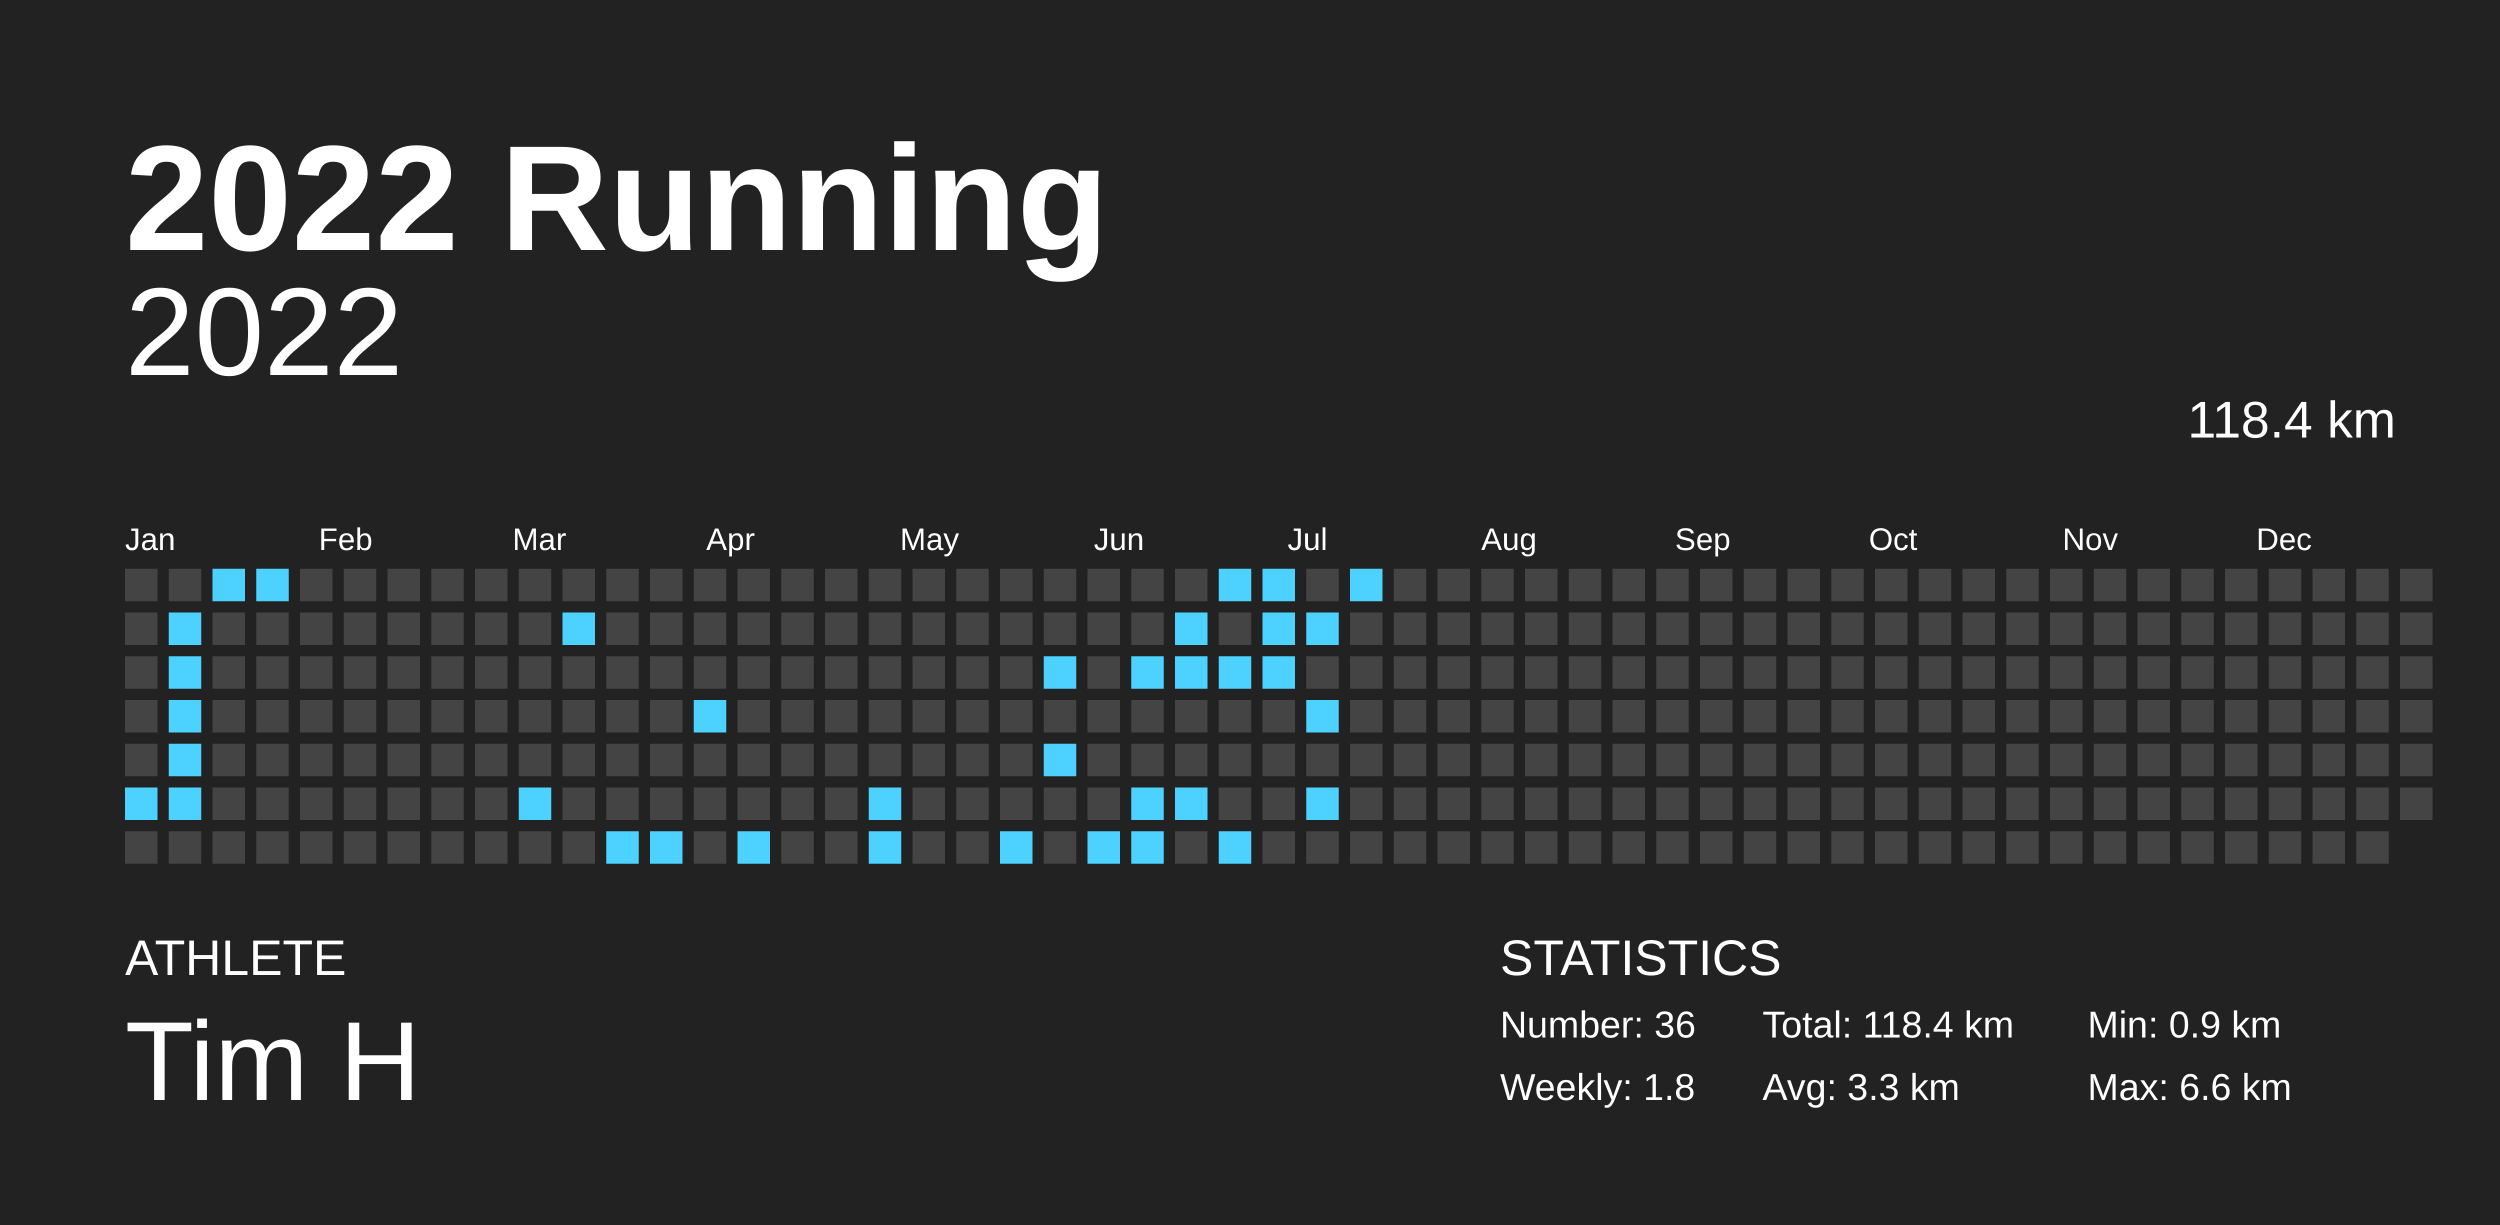
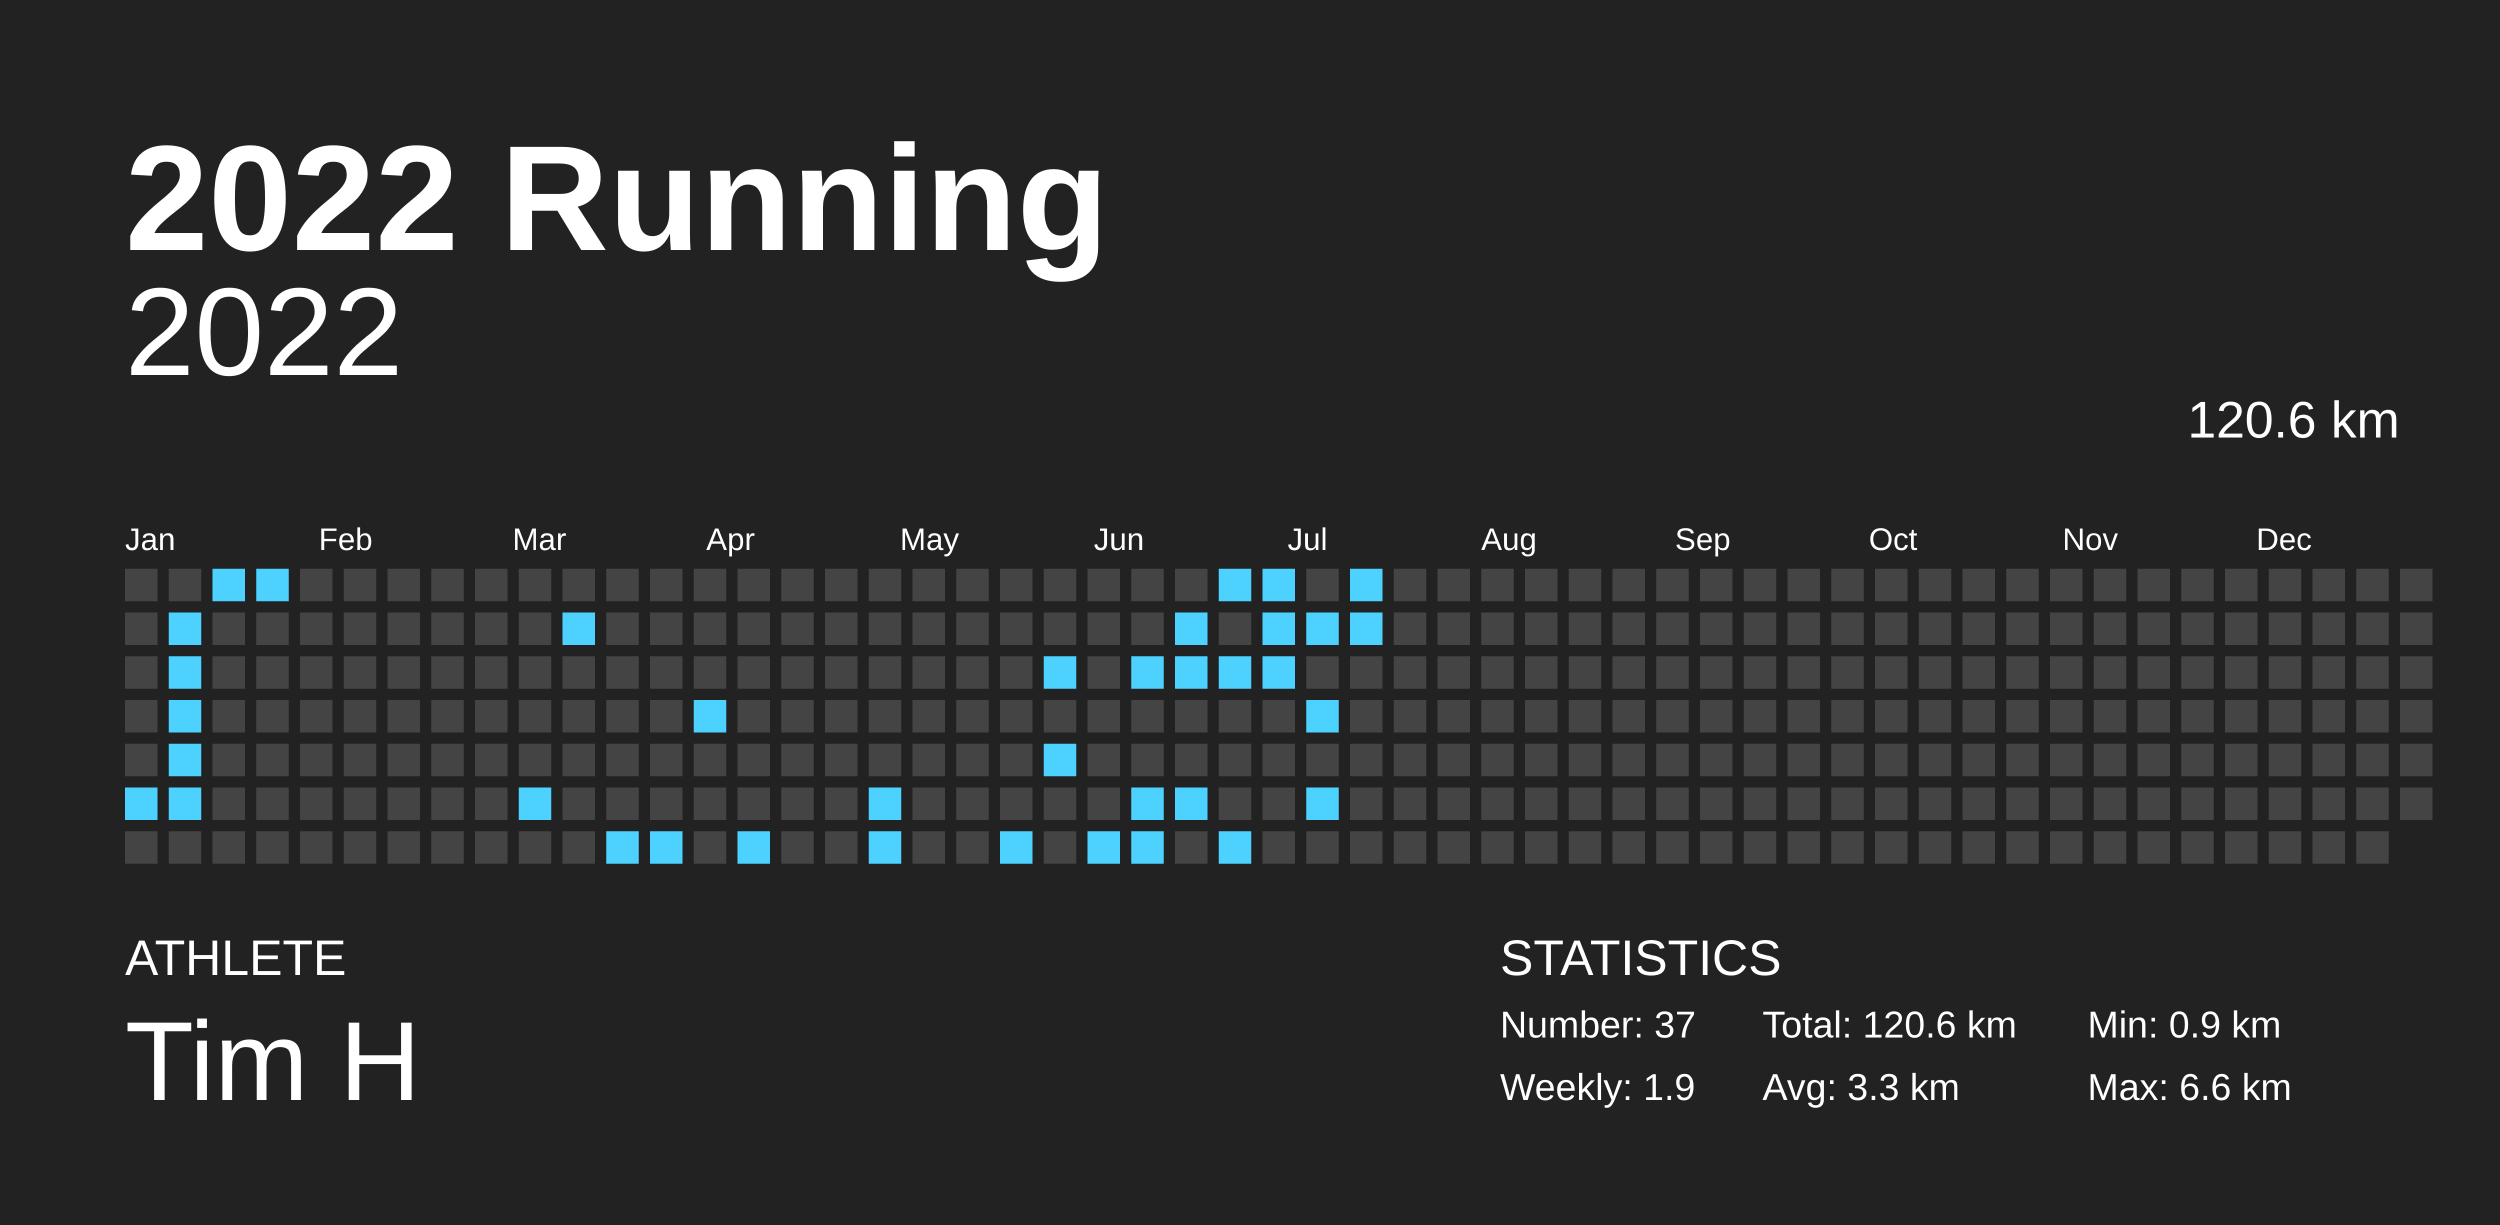
<svg xmlns="http://www.w3.org/2000/svg" baseProfile="full" height="98mm" version="1.1" viewBox="0,0,200,98" width="200mm">
  <defs />
  <rect fill="#222222" height="98" width="200" x="0" y="0" />
  <text fill="#FFFFFF" style="font-size:12px; font-family:Arial; font-weight:bold;" x="10" y="20">2022 Running</text>
  <text fill="#FFFFFF" style="font-size:4px; font-family:Arial" x="10" y="78">ATHLETE</text>
  <text fill="#FFFFFF" style="font-size:9px; font-family:Arial" x="10" y="88">Tim H</text>
  <text fill="#FFFFFF" style="font-size:4px; font-family:Arial" x="120" y="78">STATISTICS</text>
-   <text fill="#FFFFFF" style="font-size:3px; font-family:Arial" x="120" y="83">Number: 36</text>
-   <text fill="#FFFFFF" style="font-size:3px; font-family:Arial" x="120" y="88">Weekly: 1.8</text>
-   <text fill="#FFFFFF" style="font-size:3px; font-family:Arial" x="141" y="83">Total: 118.4 km</text>
+   <text fill="#FFFFFF" style="font-size:3px; font-family:Arial" x="120" y="83">Number: 37</text>
+   <text fill="#FFFFFF" style="font-size:3px; font-family:Arial" x="120" y="88">Weekly: 1.9</text>
+   <text fill="#FFFFFF" style="font-size:3px; font-family:Arial" x="141" y="83">Total: 120.6 km</text>
  <text fill="#FFFFFF" style="font-size:3px; font-family:Arial" x="141" y="88">Avg: 3.3 km</text>
  <text fill="#FFFFFF" style="font-size:3px; font-family:Arial" x="167" y="83">Min: 0.9 km</text>
  <text fill="#FFFFFF" style="font-size:3px; font-family:Arial" x="167" y="88">Max: 6.6 km</text>
  <text alignment-baseline="hanging" fill="#FFFFFF" style="font-size:10.0px; font-family:Arial;" x="10" y="30">2022</text>
-   <text alignment-baseline="hanging" fill="#FFFFFF" style="font-size:4.125px; font-family:Arial;" x="175" y="35">118.4 km</text>
+   <text alignment-baseline="hanging" fill="#FFFFFF" style="font-size:4.125px; font-family:Arial;" x="175" y="35">120.6 km</text>
  <text fill="#FFFFFF" style="font-size:2.5px; font-family:Arial" x="10.0" y="44">Jan</text>
  <text fill="#FFFFFF" style="font-size:2.5px; font-family:Arial" x="25.5" y="44">Feb</text>
  <text fill="#FFFFFF" style="font-size:2.5px; font-family:Arial" x="41.0" y="44">Mar</text>
  <text fill="#FFFFFF" style="font-size:2.5px; font-family:Arial" x="56.5" y="44">Apr</text>
  <text fill="#FFFFFF" style="font-size:2.5px; font-family:Arial" x="72.0" y="44">May</text>
  <text fill="#FFFFFF" style="font-size:2.5px; font-family:Arial" x="87.5" y="44">Jun</text>
  <text fill="#FFFFFF" style="font-size:2.5px; font-family:Arial" x="103.0" y="44">Jul</text>
  <text fill="#FFFFFF" style="font-size:2.5px; font-family:Arial" x="118.5" y="44">Aug</text>
  <text fill="#FFFFFF" style="font-size:2.5px; font-family:Arial" x="134.0" y="44">Sep</text>
  <text fill="#FFFFFF" style="font-size:2.5px; font-family:Arial" x="149.5" y="44">Oct</text>
  <text fill="#FFFFFF" style="font-size:2.5px; font-family:Arial" x="165.0" y="44">Nov</text>
  <text fill="#FFFFFF" style="font-size:2.5px; font-family:Arial" x="180.5" y="44">Dec</text>
  <rect fill="#444444" height="2.6" width="2.6" x="10.0" y="45.5" />
  <rect fill="#444444" height="2.6" width="2.6" x="10.0" y="49.0" />
  <rect fill="#444444" height="2.6" width="2.6" x="10.0" y="52.5" />
  <rect fill="#444444" height="2.6" width="2.6" x="10.0" y="56.0" />
  <rect fill="#444444" height="2.6" width="2.6" x="10.0" y="59.5" />
  <rect fill="#4dd2ff" height="2.6" width="2.6" x="10.0" y="63.0" />
  <rect fill="#444444" height="2.6" width="2.6" x="10.0" y="66.5" />
  <rect fill="#444444" height="2.6" width="2.6" x="13.5" y="45.5" />
  <rect fill="#4dd2ff" height="2.6" width="2.6" x="13.5" y="49.0" />
  <rect fill="#4dd2ff" height="2.6" width="2.6" x="13.5" y="52.5" />
  <rect fill="#4dd2ff" height="2.6" width="2.6" x="13.5" y="56.0" />
  <rect fill="#4dd2ff" height="2.6" width="2.6" x="13.5" y="59.5" />
  <rect fill="#4dd2ff" height="2.6" width="2.6" x="13.5" y="63.0" />
  <rect fill="#444444" height="2.6" width="2.6" x="13.5" y="66.5" />
  <rect fill="#4dd2ff" height="2.6" width="2.6" x="17.0" y="45.5" />
  <rect fill="#444444" height="2.6" width="2.6" x="17.0" y="49.0" />
  <rect fill="#444444" height="2.6" width="2.6" x="17.0" y="52.5" />
  <rect fill="#444444" height="2.6" width="2.6" x="17.0" y="56.0" />
  <rect fill="#444444" height="2.6" width="2.6" x="17.0" y="59.5" />
  <rect fill="#444444" height="2.6" width="2.6" x="17.0" y="63.0" />
  <rect fill="#444444" height="2.6" width="2.6" x="17.0" y="66.5" />
  <rect fill="#4dd2ff" height="2.6" width="2.6" x="20.5" y="45.5" />
  <rect fill="#444444" height="2.6" width="2.6" x="20.5" y="49.0" />
  <rect fill="#444444" height="2.6" width="2.6" x="20.5" y="52.5" />
  <rect fill="#444444" height="2.6" width="2.6" x="20.5" y="56.0" />
  <rect fill="#444444" height="2.6" width="2.6" x="20.5" y="59.5" />
  <rect fill="#444444" height="2.6" width="2.6" x="20.5" y="63.0" />
  <rect fill="#444444" height="2.6" width="2.6" x="20.5" y="66.5" />
  <rect fill="#444444" height="2.6" width="2.6" x="24.0" y="45.5" />
  <rect fill="#444444" height="2.6" width="2.6" x="24.0" y="49.0" />
  <rect fill="#444444" height="2.6" width="2.6" x="24.0" y="52.5" />
  <rect fill="#444444" height="2.6" width="2.6" x="24.0" y="56.0" />
  <rect fill="#444444" height="2.6" width="2.6" x="24.0" y="59.5" />
  <rect fill="#444444" height="2.6" width="2.6" x="24.0" y="63.0" />
  <rect fill="#444444" height="2.6" width="2.6" x="24.0" y="66.5" />
  <rect fill="#444444" height="2.6" width="2.6" x="27.5" y="45.5" />
  <rect fill="#444444" height="2.6" width="2.6" x="27.5" y="49.0" />
  <rect fill="#444444" height="2.6" width="2.6" x="27.5" y="52.5" />
  <rect fill="#444444" height="2.6" width="2.6" x="27.5" y="56.0" />
  <rect fill="#444444" height="2.6" width="2.6" x="27.5" y="59.5" />
  <rect fill="#444444" height="2.6" width="2.6" x="27.5" y="63.0" />
  <rect fill="#444444" height="2.6" width="2.6" x="27.5" y="66.5" />
  <rect fill="#444444" height="2.6" width="2.6" x="31.0" y="45.5" />
  <rect fill="#444444" height="2.6" width="2.6" x="31.0" y="49.0" />
  <rect fill="#444444" height="2.6" width="2.6" x="31.0" y="52.5" />
  <rect fill="#444444" height="2.6" width="2.6" x="31.0" y="56.0" />
  <rect fill="#444444" height="2.6" width="2.6" x="31.0" y="59.5" />
  <rect fill="#444444" height="2.6" width="2.6" x="31.0" y="63.0" />
  <rect fill="#444444" height="2.6" width="2.6" x="31.0" y="66.5" />
  <rect fill="#444444" height="2.6" width="2.6" x="34.5" y="45.5" />
  <rect fill="#444444" height="2.6" width="2.6" x="34.5" y="49.0" />
  <rect fill="#444444" height="2.6" width="2.6" x="34.5" y="52.5" />
  <rect fill="#444444" height="2.6" width="2.6" x="34.5" y="56.0" />
  <rect fill="#444444" height="2.6" width="2.6" x="34.5" y="59.5" />
  <rect fill="#444444" height="2.6" width="2.6" x="34.5" y="63.0" />
  <rect fill="#444444" height="2.6" width="2.6" x="34.5" y="66.5" />
  <rect fill="#444444" height="2.6" width="2.6" x="38.0" y="45.5" />
  <rect fill="#444444" height="2.6" width="2.6" x="38.0" y="49.0" />
  <rect fill="#444444" height="2.6" width="2.6" x="38.0" y="52.5" />
  <rect fill="#444444" height="2.6" width="2.6" x="38.0" y="56.0" />
  <rect fill="#444444" height="2.6" width="2.6" x="38.0" y="59.5" />
  <rect fill="#444444" height="2.6" width="2.6" x="38.0" y="63.0" />
  <rect fill="#444444" height="2.6" width="2.6" x="38.0" y="66.5" />
  <rect fill="#444444" height="2.6" width="2.6" x="41.5" y="45.5" />
  <rect fill="#444444" height="2.6" width="2.6" x="41.5" y="49.0" />
  <rect fill="#444444" height="2.6" width="2.6" x="41.5" y="52.5" />
  <rect fill="#444444" height="2.6" width="2.6" x="41.5" y="56.0" />
  <rect fill="#444444" height="2.6" width="2.6" x="41.5" y="59.5" />
  <rect fill="#4dd2ff" height="2.6" width="2.6" x="41.5" y="63.0" />
  <rect fill="#444444" height="2.6" width="2.6" x="41.5" y="66.5" />
  <rect fill="#444444" height="2.6" width="2.6" x="45.0" y="45.5" />
  <rect fill="#4dd2ff" height="2.6" width="2.6" x="45.0" y="49.0" />
  <rect fill="#444444" height="2.6" width="2.6" x="45.0" y="52.5" />
  <rect fill="#444444" height="2.6" width="2.6" x="45.0" y="56.0" />
  <rect fill="#444444" height="2.6" width="2.6" x="45.0" y="59.5" />
  <rect fill="#444444" height="2.6" width="2.6" x="45.0" y="63.0" />
  <rect fill="#444444" height="2.6" width="2.6" x="45.0" y="66.5" />
  <rect fill="#444444" height="2.6" width="2.6" x="48.5" y="45.5" />
  <rect fill="#444444" height="2.6" width="2.6" x="48.5" y="49.0" />
  <rect fill="#444444" height="2.6" width="2.6" x="48.5" y="52.5" />
  <rect fill="#444444" height="2.6" width="2.6" x="48.5" y="56.0" />
  <rect fill="#444444" height="2.6" width="2.6" x="48.5" y="59.5" />
  <rect fill="#444444" height="2.6" width="2.6" x="48.5" y="63.0" />
  <rect fill="#4dd2ff" height="2.6" width="2.6" x="48.5" y="66.5" />
  <rect fill="#444444" height="2.6" width="2.6" x="52.0" y="45.5" />
  <rect fill="#444444" height="2.6" width="2.6" x="52.0" y="49.0" />
  <rect fill="#444444" height="2.6" width="2.6" x="52.0" y="52.5" />
  <rect fill="#444444" height="2.6" width="2.6" x="52.0" y="56.0" />
  <rect fill="#444444" height="2.6" width="2.6" x="52.0" y="59.5" />
  <rect fill="#444444" height="2.6" width="2.6" x="52.0" y="63.0" />
  <rect fill="#4dd2ff" height="2.6" width="2.6" x="52.0" y="66.5" />
  <rect fill="#444444" height="2.6" width="2.6" x="55.5" y="45.5" />
  <rect fill="#444444" height="2.6" width="2.6" x="55.5" y="49.0" />
  <rect fill="#444444" height="2.6" width="2.6" x="55.5" y="52.5" />
  <rect fill="#4dd2ff" height="2.6" width="2.6" x="55.5" y="56.0" />
  <rect fill="#444444" height="2.6" width="2.6" x="55.5" y="59.5" />
  <rect fill="#444444" height="2.6" width="2.6" x="55.5" y="63.0" />
  <rect fill="#444444" height="2.6" width="2.6" x="55.5" y="66.5" />
  <rect fill="#444444" height="2.6" width="2.6" x="59.0" y="45.5" />
  <rect fill="#444444" height="2.6" width="2.6" x="59.0" y="49.0" />
  <rect fill="#444444" height="2.6" width="2.6" x="59.0" y="52.5" />
  <rect fill="#444444" height="2.6" width="2.6" x="59.0" y="56.0" />
  <rect fill="#444444" height="2.6" width="2.6" x="59.0" y="59.5" />
  <rect fill="#444444" height="2.6" width="2.6" x="59.0" y="63.0" />
  <rect fill="#4dd2ff" height="2.6" width="2.6" x="59.0" y="66.5" />
  <rect fill="#444444" height="2.6" width="2.6" x="62.5" y="45.5" />
  <rect fill="#444444" height="2.6" width="2.6" x="62.5" y="49.0" />
  <rect fill="#444444" height="2.6" width="2.6" x="62.5" y="52.5" />
  <rect fill="#444444" height="2.6" width="2.6" x="62.5" y="56.0" />
  <rect fill="#444444" height="2.6" width="2.6" x="62.5" y="59.5" />
  <rect fill="#444444" height="2.6" width="2.6" x="62.5" y="63.0" />
  <rect fill="#444444" height="2.6" width="2.6" x="62.5" y="66.5" />
  <rect fill="#444444" height="2.6" width="2.6" x="66.0" y="45.5" />
  <rect fill="#444444" height="2.6" width="2.6" x="66.0" y="49.0" />
  <rect fill="#444444" height="2.6" width="2.6" x="66.0" y="52.5" />
  <rect fill="#444444" height="2.6" width="2.6" x="66.0" y="56.0" />
  <rect fill="#444444" height="2.6" width="2.6" x="66.0" y="59.5" />
  <rect fill="#444444" height="2.6" width="2.6" x="66.0" y="63.0" />
  <rect fill="#444444" height="2.6" width="2.6" x="66.0" y="66.5" />
  <rect fill="#444444" height="2.6" width="2.6" x="69.5" y="45.5" />
  <rect fill="#444444" height="2.6" width="2.6" x="69.5" y="49.0" />
  <rect fill="#444444" height="2.6" width="2.6" x="69.5" y="52.5" />
  <rect fill="#444444" height="2.6" width="2.6" x="69.5" y="56.0" />
  <rect fill="#444444" height="2.6" width="2.6" x="69.5" y="59.5" />
  <rect fill="#4dd2ff" height="2.6" width="2.6" x="69.5" y="63.0" />
  <rect fill="#4dd2ff" height="2.6" width="2.6" x="69.5" y="66.5" />
  <rect fill="#444444" height="2.6" width="2.6" x="73.0" y="45.5" />
  <rect fill="#444444" height="2.6" width="2.6" x="73.0" y="49.0" />
  <rect fill="#444444" height="2.6" width="2.6" x="73.0" y="52.5" />
  <rect fill="#444444" height="2.6" width="2.6" x="73.0" y="56.0" />
  <rect fill="#444444" height="2.6" width="2.6" x="73.0" y="59.5" />
  <rect fill="#444444" height="2.6" width="2.6" x="73.0" y="63.0" />
  <rect fill="#444444" height="2.6" width="2.6" x="73.0" y="66.5" />
  <rect fill="#444444" height="2.6" width="2.6" x="76.5" y="45.5" />
  <rect fill="#444444" height="2.6" width="2.6" x="76.5" y="49.0" />
  <rect fill="#444444" height="2.6" width="2.6" x="76.5" y="52.5" />
  <rect fill="#444444" height="2.6" width="2.6" x="76.5" y="56.0" />
  <rect fill="#444444" height="2.6" width="2.6" x="76.5" y="59.5" />
  <rect fill="#444444" height="2.6" width="2.6" x="76.5" y="63.0" />
  <rect fill="#444444" height="2.6" width="2.6" x="76.5" y="66.5" />
  <rect fill="#444444" height="2.6" width="2.6" x="80.0" y="45.5" />
  <rect fill="#444444" height="2.6" width="2.6" x="80.0" y="49.0" />
  <rect fill="#444444" height="2.6" width="2.6" x="80.0" y="52.5" />
  <rect fill="#444444" height="2.6" width="2.6" x="80.0" y="56.0" />
  <rect fill="#444444" height="2.6" width="2.6" x="80.0" y="59.5" />
  <rect fill="#444444" height="2.6" width="2.6" x="80.0" y="63.0" />
  <rect fill="#4dd2ff" height="2.6" width="2.6" x="80.0" y="66.5" />
  <rect fill="#444444" height="2.6" width="2.6" x="83.5" y="45.5" />
  <rect fill="#444444" height="2.6" width="2.6" x="83.5" y="49.0" />
  <rect fill="#4dd2ff" height="2.6" width="2.6" x="83.5" y="52.5" />
  <rect fill="#444444" height="2.6" width="2.6" x="83.5" y="56.0" />
  <rect fill="#4dd2ff" height="2.6" width="2.6" x="83.5" y="59.5" />
  <rect fill="#444444" height="2.6" width="2.6" x="83.5" y="63.0" />
  <rect fill="#444444" height="2.6" width="2.6" x="83.5" y="66.5" />
  <rect fill="#444444" height="2.6" width="2.6" x="87.0" y="45.5" />
  <rect fill="#444444" height="2.6" width="2.6" x="87.0" y="49.0" />
  <rect fill="#444444" height="2.6" width="2.6" x="87.0" y="52.5" />
  <rect fill="#444444" height="2.6" width="2.6" x="87.0" y="56.0" />
  <rect fill="#444444" height="2.6" width="2.6" x="87.0" y="59.5" />
  <rect fill="#444444" height="2.6" width="2.6" x="87.0" y="63.0" />
  <rect fill="#4dd2ff" height="2.6" width="2.6" x="87.0" y="66.5" />
  <rect fill="#444444" height="2.6" width="2.6" x="90.5" y="45.5" />
  <rect fill="#444444" height="2.6" width="2.6" x="90.5" y="49.0" />
  <rect fill="#4dd2ff" height="2.6" width="2.6" x="90.5" y="52.5" />
  <rect fill="#444444" height="2.6" width="2.6" x="90.5" y="56.0" />
  <rect fill="#444444" height="2.6" width="2.6" x="90.5" y="59.5" />
  <rect fill="#4dd2ff" height="2.6" width="2.6" x="90.5" y="63.0" />
  <rect fill="#4dd2ff" height="2.6" width="2.6" x="90.5" y="66.5" />
  <rect fill="#444444" height="2.6" width="2.6" x="94.0" y="45.5" />
  <rect fill="#4dd2ff" height="2.6" width="2.6" x="94.0" y="49.0" />
  <rect fill="#4dd2ff" height="2.6" width="2.6" x="94.0" y="52.5" />
  <rect fill="#444444" height="2.6" width="2.6" x="94.0" y="56.0" />
  <rect fill="#444444" height="2.6" width="2.6" x="94.0" y="59.5" />
  <rect fill="#4dd2ff" height="2.6" width="2.6" x="94.0" y="63.0" />
  <rect fill="#444444" height="2.6" width="2.6" x="94.0" y="66.5" />
  <rect fill="#4dd2ff" height="2.6" width="2.6" x="97.5" y="45.5" />
  <rect fill="#444444" height="2.6" width="2.6" x="97.5" y="49.0" />
  <rect fill="#4dd2ff" height="2.6" width="2.6" x="97.5" y="52.5" />
  <rect fill="#444444" height="2.6" width="2.6" x="97.5" y="56.0" />
  <rect fill="#444444" height="2.6" width="2.6" x="97.5" y="59.5" />
  <rect fill="#444444" height="2.6" width="2.6" x="97.5" y="63.0" />
  <rect fill="#4dd2ff" height="2.6" width="2.6" x="97.5" y="66.5" />
  <rect fill="#4dd2ff" height="2.6" width="2.6" x="101.0" y="45.5" />
  <rect fill="#4dd2ff" height="2.6" width="2.6" x="101.0" y="49.0" />
  <rect fill="#4dd2ff" height="2.6" width="2.6" x="101.0" y="52.5" />
  <rect fill="#444444" height="2.6" width="2.6" x="101.0" y="56.0" />
  <rect fill="#444444" height="2.6" width="2.6" x="101.0" y="59.5" />
  <rect fill="#444444" height="2.6" width="2.6" x="101.0" y="63.0" />
  <rect fill="#444444" height="2.6" width="2.6" x="101.0" y="66.5" />
  <rect fill="#444444" height="2.6" width="2.6" x="104.5" y="45.5" />
  <rect fill="#4dd2ff" height="2.6" width="2.6" x="104.5" y="49.0" />
  <rect fill="#444444" height="2.6" width="2.6" x="104.5" y="52.5" />
  <rect fill="#4dd2ff" height="2.6" width="2.6" x="104.5" y="56.0" />
  <rect fill="#444444" height="2.6" width="2.6" x="104.5" y="59.5" />
  <rect fill="#4dd2ff" height="2.6" width="2.6" x="104.5" y="63.0" />
  <rect fill="#444444" height="2.6" width="2.6" x="104.5" y="66.5" />
  <rect fill="#4dd2ff" height="2.6" width="2.6" x="108.0" y="45.5" />
-   <rect fill="#444444" height="2.6" width="2.6" x="108.0" y="49.0" />
+   <rect fill="#4dd2ff" height="2.6" width="2.6" x="108.0" y="49.0" />
  <rect fill="#444444" height="2.6" width="2.6" x="108.0" y="52.5" />
  <rect fill="#444444" height="2.6" width="2.6" x="108.0" y="56.0" />
  <rect fill="#444444" height="2.6" width="2.6" x="108.0" y="59.5" />
  <rect fill="#444444" height="2.6" width="2.6" x="108.0" y="63.0" />
  <rect fill="#444444" height="2.6" width="2.6" x="108.0" y="66.5" />
  <rect fill="#444444" height="2.6" width="2.6" x="111.5" y="45.5" />
  <rect fill="#444444" height="2.6" width="2.6" x="111.5" y="49.0" />
  <rect fill="#444444" height="2.6" width="2.6" x="111.5" y="52.5" />
  <rect fill="#444444" height="2.6" width="2.6" x="111.5" y="56.0" />
  <rect fill="#444444" height="2.6" width="2.6" x="111.5" y="59.5" />
  <rect fill="#444444" height="2.6" width="2.6" x="111.5" y="63.0" />
  <rect fill="#444444" height="2.6" width="2.6" x="111.5" y="66.5" />
  <rect fill="#444444" height="2.6" width="2.6" x="115.0" y="45.5" />
  <rect fill="#444444" height="2.6" width="2.6" x="115.0" y="49.0" />
  <rect fill="#444444" height="2.6" width="2.6" x="115.0" y="52.5" />
  <rect fill="#444444" height="2.6" width="2.6" x="115.0" y="56.0" />
  <rect fill="#444444" height="2.6" width="2.6" x="115.0" y="59.5" />
  <rect fill="#444444" height="2.6" width="2.6" x="115.0" y="63.0" />
  <rect fill="#444444" height="2.6" width="2.6" x="115.0" y="66.5" />
  <rect fill="#444444" height="2.6" width="2.6" x="118.5" y="45.5" />
  <rect fill="#444444" height="2.6" width="2.6" x="118.5" y="49.0" />
  <rect fill="#444444" height="2.6" width="2.6" x="118.5" y="52.5" />
  <rect fill="#444444" height="2.6" width="2.6" x="118.5" y="56.0" />
  <rect fill="#444444" height="2.6" width="2.6" x="118.5" y="59.5" />
  <rect fill="#444444" height="2.6" width="2.6" x="118.5" y="63.0" />
  <rect fill="#444444" height="2.6" width="2.6" x="118.5" y="66.5" />
  <rect fill="#444444" height="2.6" width="2.6" x="122.0" y="45.5" />
  <rect fill="#444444" height="2.6" width="2.6" x="122.0" y="49.0" />
  <rect fill="#444444" height="2.6" width="2.6" x="122.0" y="52.5" />
  <rect fill="#444444" height="2.6" width="2.6" x="122.0" y="56.0" />
  <rect fill="#444444" height="2.6" width="2.6" x="122.0" y="59.5" />
  <rect fill="#444444" height="2.6" width="2.6" x="122.0" y="63.0" />
  <rect fill="#444444" height="2.6" width="2.6" x="122.0" y="66.5" />
  <rect fill="#444444" height="2.6" width="2.6" x="125.5" y="45.5" />
  <rect fill="#444444" height="2.6" width="2.6" x="125.5" y="49.0" />
  <rect fill="#444444" height="2.6" width="2.6" x="125.5" y="52.5" />
  <rect fill="#444444" height="2.6" width="2.6" x="125.5" y="56.0" />
  <rect fill="#444444" height="2.6" width="2.6" x="125.5" y="59.5" />
  <rect fill="#444444" height="2.6" width="2.6" x="125.5" y="63.0" />
  <rect fill="#444444" height="2.6" width="2.6" x="125.5" y="66.5" />
  <rect fill="#444444" height="2.6" width="2.6" x="129.0" y="45.5" />
  <rect fill="#444444" height="2.6" width="2.6" x="129.0" y="49.0" />
  <rect fill="#444444" height="2.6" width="2.6" x="129.0" y="52.5" />
  <rect fill="#444444" height="2.6" width="2.6" x="129.0" y="56.0" />
  <rect fill="#444444" height="2.6" width="2.6" x="129.0" y="59.5" />
  <rect fill="#444444" height="2.6" width="2.6" x="129.0" y="63.0" />
  <rect fill="#444444" height="2.6" width="2.6" x="129.0" y="66.5" />
  <rect fill="#444444" height="2.6" width="2.6" x="132.5" y="45.5" />
  <rect fill="#444444" height="2.6" width="2.6" x="132.5" y="49.0" />
  <rect fill="#444444" height="2.6" width="2.6" x="132.5" y="52.5" />
  <rect fill="#444444" height="2.6" width="2.6" x="132.5" y="56.0" />
  <rect fill="#444444" height="2.6" width="2.6" x="132.5" y="59.5" />
  <rect fill="#444444" height="2.6" width="2.6" x="132.5" y="63.0" />
  <rect fill="#444444" height="2.6" width="2.6" x="132.5" y="66.5" />
  <rect fill="#444444" height="2.6" width="2.6" x="136.0" y="45.5" />
  <rect fill="#444444" height="2.6" width="2.6" x="136.0" y="49.0" />
  <rect fill="#444444" height="2.6" width="2.6" x="136.0" y="52.5" />
  <rect fill="#444444" height="2.6" width="2.6" x="136.0" y="56.0" />
  <rect fill="#444444" height="2.6" width="2.6" x="136.0" y="59.5" />
  <rect fill="#444444" height="2.6" width="2.6" x="136.0" y="63.0" />
  <rect fill="#444444" height="2.6" width="2.6" x="136.0" y="66.5" />
  <rect fill="#444444" height="2.6" width="2.6" x="139.5" y="45.5" />
  <rect fill="#444444" height="2.6" width="2.6" x="139.5" y="49.0" />
  <rect fill="#444444" height="2.6" width="2.6" x="139.5" y="52.5" />
  <rect fill="#444444" height="2.6" width="2.6" x="139.5" y="56.0" />
  <rect fill="#444444" height="2.6" width="2.6" x="139.5" y="59.5" />
  <rect fill="#444444" height="2.6" width="2.6" x="139.5" y="63.0" />
  <rect fill="#444444" height="2.6" width="2.6" x="139.5" y="66.5" />
  <rect fill="#444444" height="2.6" width="2.6" x="143.0" y="45.5" />
  <rect fill="#444444" height="2.6" width="2.6" x="143.0" y="49.0" />
  <rect fill="#444444" height="2.6" width="2.6" x="143.0" y="52.5" />
  <rect fill="#444444" height="2.6" width="2.6" x="143.0" y="56.0" />
  <rect fill="#444444" height="2.6" width="2.6" x="143.0" y="59.5" />
  <rect fill="#444444" height="2.6" width="2.6" x="143.0" y="63.0" />
  <rect fill="#444444" height="2.6" width="2.6" x="143.0" y="66.5" />
  <rect fill="#444444" height="2.6" width="2.6" x="146.5" y="45.5" />
  <rect fill="#444444" height="2.6" width="2.6" x="146.5" y="49.0" />
  <rect fill="#444444" height="2.6" width="2.6" x="146.5" y="52.5" />
  <rect fill="#444444" height="2.6" width="2.6" x="146.5" y="56.0" />
  <rect fill="#444444" height="2.6" width="2.6" x="146.5" y="59.5" />
  <rect fill="#444444" height="2.6" width="2.6" x="146.5" y="63.0" />
  <rect fill="#444444" height="2.6" width="2.6" x="146.5" y="66.5" />
  <rect fill="#444444" height="2.6" width="2.6" x="150.0" y="45.5" />
  <rect fill="#444444" height="2.6" width="2.6" x="150.0" y="49.0" />
  <rect fill="#444444" height="2.6" width="2.6" x="150.0" y="52.5" />
  <rect fill="#444444" height="2.6" width="2.6" x="150.0" y="56.0" />
  <rect fill="#444444" height="2.6" width="2.6" x="150.0" y="59.5" />
  <rect fill="#444444" height="2.6" width="2.6" x="150.0" y="63.0" />
  <rect fill="#444444" height="2.6" width="2.6" x="150.0" y="66.5" />
  <rect fill="#444444" height="2.6" width="2.6" x="153.5" y="45.5" />
  <rect fill="#444444" height="2.6" width="2.6" x="153.5" y="49.0" />
  <rect fill="#444444" height="2.6" width="2.6" x="153.5" y="52.5" />
  <rect fill="#444444" height="2.6" width="2.6" x="153.5" y="56.0" />
  <rect fill="#444444" height="2.6" width="2.6" x="153.5" y="59.5" />
  <rect fill="#444444" height="2.6" width="2.6" x="153.5" y="63.0" />
  <rect fill="#444444" height="2.6" width="2.6" x="153.5" y="66.5" />
  <rect fill="#444444" height="2.6" width="2.6" x="157.0" y="45.5" />
  <rect fill="#444444" height="2.6" width="2.6" x="157.0" y="49.0" />
  <rect fill="#444444" height="2.6" width="2.6" x="157.0" y="52.5" />
  <rect fill="#444444" height="2.6" width="2.6" x="157.0" y="56.0" />
  <rect fill="#444444" height="2.6" width="2.6" x="157.0" y="59.5" />
  <rect fill="#444444" height="2.6" width="2.6" x="157.0" y="63.0" />
  <rect fill="#444444" height="2.6" width="2.6" x="157.0" y="66.5" />
  <rect fill="#444444" height="2.6" width="2.6" x="160.5" y="45.5" />
  <rect fill="#444444" height="2.6" width="2.6" x="160.5" y="49.0" />
  <rect fill="#444444" height="2.6" width="2.6" x="160.5" y="52.5" />
  <rect fill="#444444" height="2.6" width="2.6" x="160.5" y="56.0" />
  <rect fill="#444444" height="2.6" width="2.6" x="160.5" y="59.5" />
  <rect fill="#444444" height="2.6" width="2.6" x="160.5" y="63.0" />
  <rect fill="#444444" height="2.6" width="2.6" x="160.5" y="66.5" />
  <rect fill="#444444" height="2.6" width="2.6" x="164.0" y="45.5" />
  <rect fill="#444444" height="2.6" width="2.6" x="164.0" y="49.0" />
  <rect fill="#444444" height="2.6" width="2.6" x="164.0" y="52.5" />
  <rect fill="#444444" height="2.6" width="2.6" x="164.0" y="56.0" />
  <rect fill="#444444" height="2.6" width="2.6" x="164.0" y="59.5" />
  <rect fill="#444444" height="2.6" width="2.6" x="164.0" y="63.0" />
  <rect fill="#444444" height="2.6" width="2.6" x="164.0" y="66.5" />
  <rect fill="#444444" height="2.6" width="2.6" x="167.5" y="45.5" />
  <rect fill="#444444" height="2.6" width="2.6" x="167.5" y="49.0" />
  <rect fill="#444444" height="2.6" width="2.6" x="167.5" y="52.5" />
  <rect fill="#444444" height="2.6" width="2.6" x="167.5" y="56.0" />
  <rect fill="#444444" height="2.6" width="2.6" x="167.5" y="59.5" />
  <rect fill="#444444" height="2.6" width="2.6" x="167.5" y="63.0" />
  <rect fill="#444444" height="2.6" width="2.6" x="167.5" y="66.5" />
  <rect fill="#444444" height="2.6" width="2.6" x="171.0" y="45.5" />
  <rect fill="#444444" height="2.6" width="2.6" x="171.0" y="49.0" />
  <rect fill="#444444" height="2.6" width="2.6" x="171.0" y="52.5" />
  <rect fill="#444444" height="2.6" width="2.6" x="171.0" y="56.0" />
  <rect fill="#444444" height="2.6" width="2.6" x="171.0" y="59.5" />
  <rect fill="#444444" height="2.6" width="2.6" x="171.0" y="63.0" />
  <rect fill="#444444" height="2.6" width="2.6" x="171.0" y="66.5" />
  <rect fill="#444444" height="2.6" width="2.6" x="174.5" y="45.5" />
  <rect fill="#444444" height="2.6" width="2.6" x="174.5" y="49.0" />
  <rect fill="#444444" height="2.6" width="2.6" x="174.5" y="52.5" />
  <rect fill="#444444" height="2.6" width="2.6" x="174.5" y="56.0" />
  <rect fill="#444444" height="2.6" width="2.6" x="174.5" y="59.5" />
  <rect fill="#444444" height="2.6" width="2.6" x="174.5" y="63.0" />
  <rect fill="#444444" height="2.6" width="2.6" x="174.5" y="66.5" />
  <rect fill="#444444" height="2.6" width="2.6" x="178.0" y="45.5" />
  <rect fill="#444444" height="2.6" width="2.6" x="178.0" y="49.0" />
  <rect fill="#444444" height="2.6" width="2.6" x="178.0" y="52.5" />
  <rect fill="#444444" height="2.6" width="2.6" x="178.0" y="56.0" />
  <rect fill="#444444" height="2.6" width="2.6" x="178.0" y="59.5" />
  <rect fill="#444444" height="2.6" width="2.6" x="178.0" y="63.0" />
  <rect fill="#444444" height="2.6" width="2.6" x="178.0" y="66.5" />
  <rect fill="#444444" height="2.6" width="2.6" x="181.5" y="45.5" />
  <rect fill="#444444" height="2.6" width="2.6" x="181.5" y="49.0" />
  <rect fill="#444444" height="2.6" width="2.6" x="181.5" y="52.5" />
  <rect fill="#444444" height="2.6" width="2.6" x="181.5" y="56.0" />
  <rect fill="#444444" height="2.6" width="2.6" x="181.5" y="59.5" />
  <rect fill="#444444" height="2.6" width="2.6" x="181.5" y="63.0" />
  <rect fill="#444444" height="2.6" width="2.6" x="181.5" y="66.5" />
  <rect fill="#444444" height="2.6" width="2.6" x="185.0" y="45.5" />
  <rect fill="#444444" height="2.6" width="2.6" x="185.0" y="49.0" />
  <rect fill="#444444" height="2.6" width="2.6" x="185.0" y="52.5" />
  <rect fill="#444444" height="2.6" width="2.6" x="185.0" y="56.0" />
  <rect fill="#444444" height="2.6" width="2.6" x="185.0" y="59.5" />
  <rect fill="#444444" height="2.6" width="2.6" x="185.0" y="63.0" />
  <rect fill="#444444" height="2.6" width="2.6" x="185.0" y="66.5" />
  <rect fill="#444444" height="2.6" width="2.6" x="188.5" y="45.5" />
  <rect fill="#444444" height="2.6" width="2.6" x="188.5" y="49.0" />
  <rect fill="#444444" height="2.6" width="2.6" x="188.5" y="52.5" />
  <rect fill="#444444" height="2.6" width="2.6" x="188.5" y="56.0" />
  <rect fill="#444444" height="2.6" width="2.6" x="188.5" y="59.5" />
  <rect fill="#444444" height="2.6" width="2.6" x="188.5" y="63.0" />
  <rect fill="#444444" height="2.6" width="2.6" x="188.5" y="66.5" />
  <rect fill="#444444" height="2.6" width="2.6" x="192.0" y="45.5" />
  <rect fill="#444444" height="2.6" width="2.6" x="192.0" y="49.0" />
  <rect fill="#444444" height="2.6" width="2.6" x="192.0" y="52.5" />
  <rect fill="#444444" height="2.6" width="2.6" x="192.0" y="56.0" />
  <rect fill="#444444" height="2.6" width="2.6" x="192.0" y="59.5" />
  <rect fill="#444444" height="2.6" width="2.6" x="192.0" y="63.0" />
</svg>
